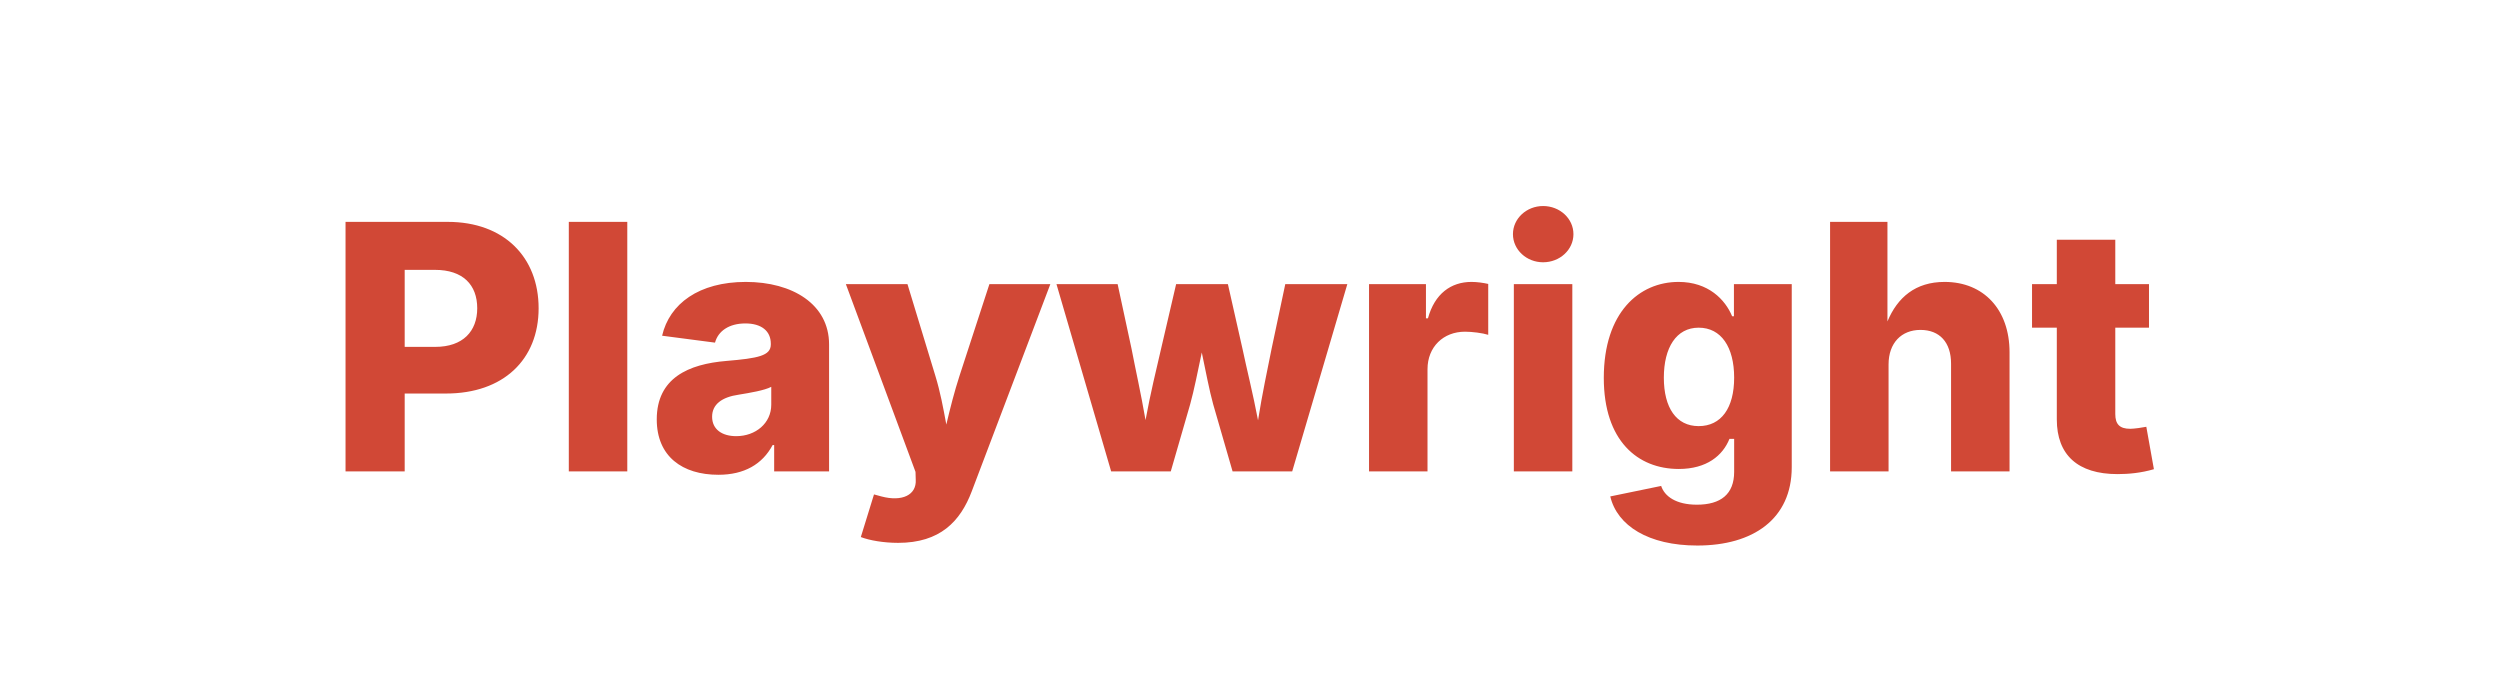
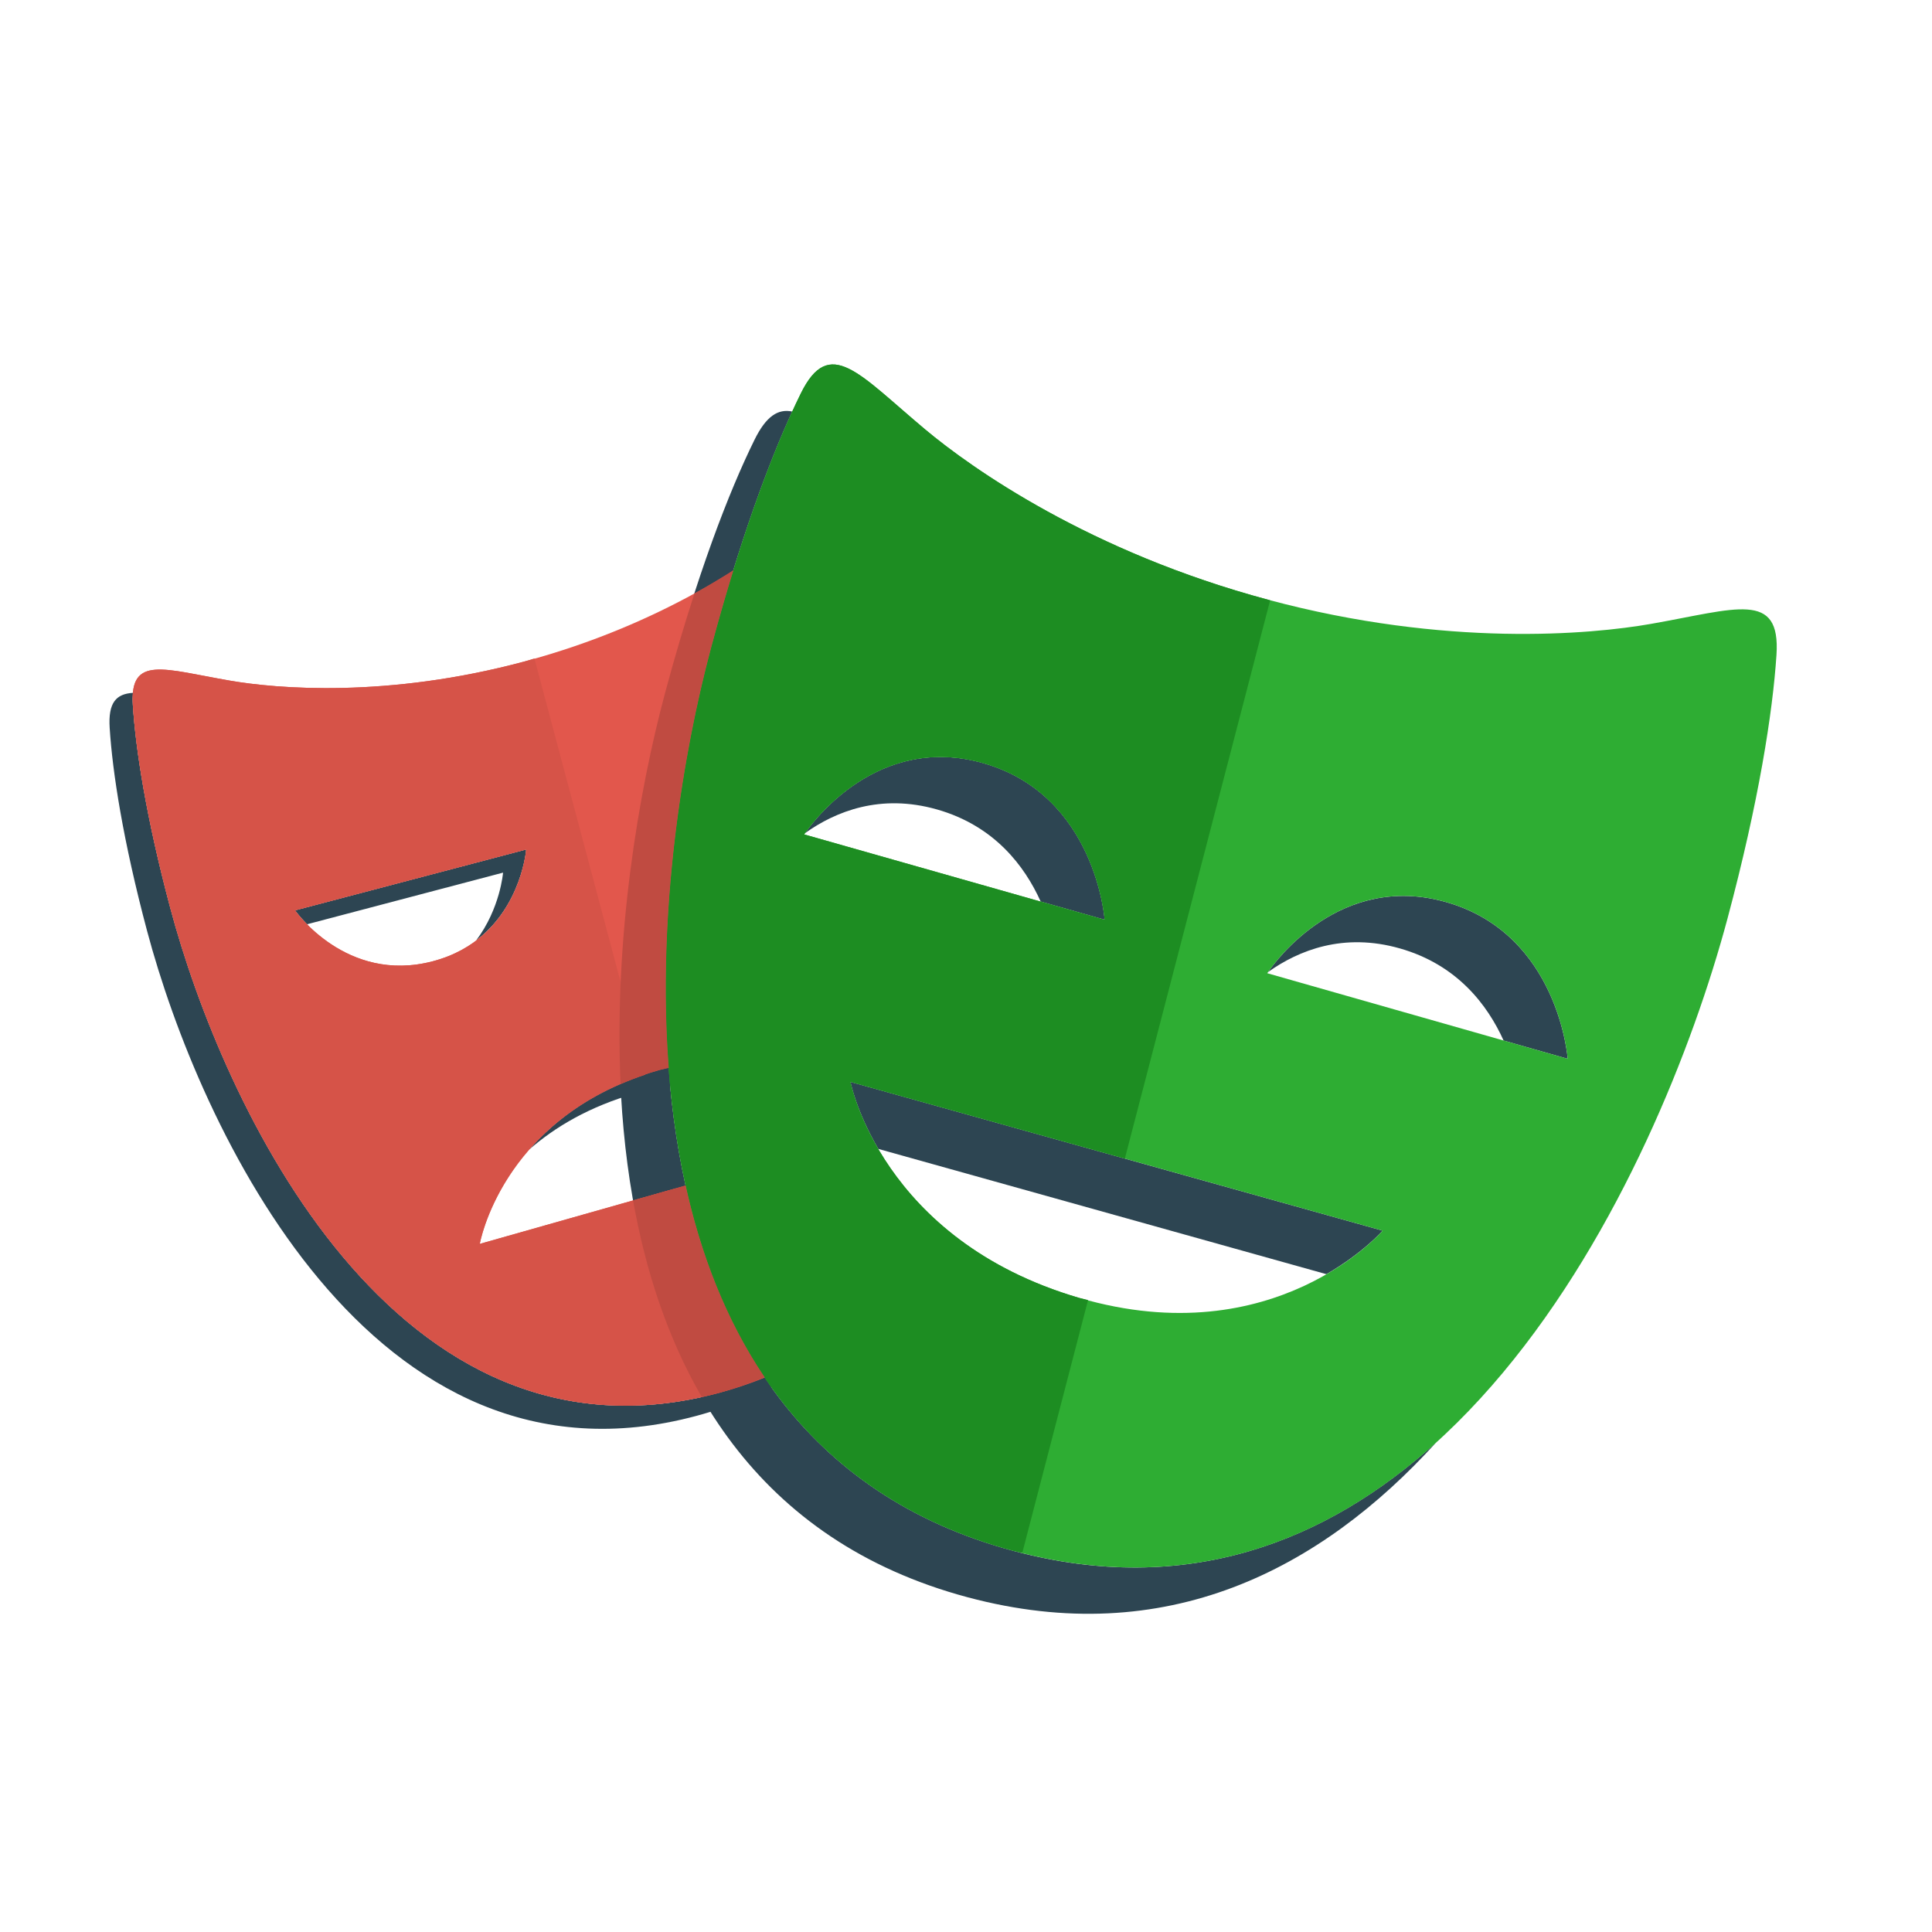
- <svg xmlns="http://www.w3.org/2000/svg" viewBox="0 0 175 48">
-   <text x="87" y="33" text-anchor="middle" font-family="Inter, Arial, sans-serif" font-weight="800" font-size="24" fill="#D14836">Playwright</text>
+ <svg xmlns="http://www.w3.org/2000/svg" width="400" height="400" viewBox="0 0 400 400" fill="none">
+   <path d="M136.444 221.556C123.558 225.213 115.104 231.625 109.535 238.032C114.869 233.364 122.014 229.08 131.652 226.348C141.51 223.554 149.92 223.574 156.869 224.915V219.481C150.941 218.939 144.145 219.371 136.444 221.556ZM108.946 175.876L61.09 188.484C61.09 188.484 61.962 189.716 63.577 191.36L104.153 180.668C104.153 180.668 103.578 188.077 98.585 194.705C108.03 187.559 108.946 175.876 108.946 175.876ZM149.005 288.347C81.658 306.486 46.027 228.438 35.24 187.928C30.256 169.229 28.08 155.067 27.5 145.928C27.438 144.979 27.466 144.179 27.534 143.446C24.04 143.657 22.367 145.473 22.708 150.721C23.288 159.855 25.463 174.016 30.447 192.721C41.23 233.225 76.866 311.273 144.213 293.134C158.872 289.185 169.885 281.992 178.152 272.81C170.532 279.692 160.995 285.112 149.005 288.347ZM161.661 128.11V132.903H188.077C187.535 131.206 186.989 129.677 186.447 128.11H161.661Z" fill="#2D4552" />
+   <path d="M193.981 167.584C205.861 170.958 212.144 179.287 215.465 186.658L228.711 190.42C228.711 190.42 226.904 164.623 203.57 157.995C181.741 151.793 168.308 170.124 166.674 172.496C173.024 167.972 182.297 164.268 193.981 167.584ZM299.422 186.777C277.573 180.547 264.145 198.916 262.535 201.255C268.89 196.736 278.158 193.031 289.837 196.362C301.698 199.741 307.976 208.06 311.307 215.436L324.572 219.212C324.572 219.212 322.736 193.41 299.422 186.777ZM286.262 254.795L176.072 223.99C176.072 223.99 177.265 230.038 181.842 237.869L274.617 263.805C282.255 259.386 286.262 254.795 286.262 254.795ZM209.867 321.102C122.618 297.71 133.166 186.543 147.284 133.865C153.097 112.156 159.073 96.02 164.029 85.204C161.072 84.595 158.623 86.153 156.203 91.075C150.941 101.747 144.212 119.124 137.7 143.45C123.586 196.127 113.038 307.29 200.283 330.682C241.406 341.699 273.442 324.955 297.323 298.659C274.655 319.19 245.714 330.701 209.867 321.102Z" fill="#2D4552" />
+   <path d="M161.661 262.296V239.863L99.332 257.537C99.332 257.537 103.938 230.777 136.444 221.556C146.302 218.762 154.713 218.781 161.661 220.123V128.11H192.869C189.471 117.61 186.184 109.526 183.423 103.909C178.856 94.612 174.174 100.775 163.545 109.665C156.059 115.919 137.139 129.261 108.668 136.933C80.197 144.61 57.179 142.574 47.575 140.911C33.96 138.562 26.839 135.572 27.505 145.928C28.085 155.062 30.261 169.224 35.245 187.928C46.027 228.433 81.663 306.481 149.01 288.342C166.602 283.602 179.019 274.233 187.626 262.291H161.661V262.296ZM61.085 188.484L108.946 175.876C108.946 175.876 107.551 194.288 89.609 199.018C71.661 203.743 61.085 188.484 61.085 188.484Z" fill="#E2574C" />
+   <path d="M341.786 129.174C329.345 131.355 299.498 134.072 262.612 124.185C225.716 114.304 201.236 97.022 191.537 88.899C177.788 77.383 171.74 69.38 165.788 81.486C160.526 92.163 153.797 109.54 147.284 133.866C133.171 186.543 122.623 297.706 209.867 321.098C297.093 344.47 343.53 242.92 357.644 190.238C364.157 165.917 367.013 147.5 367.799 135.625C368.695 122.173 359.455 126.078 341.786 129.174ZM166.497 172.756C166.497 172.756 180.246 151.372 203.565 158C226.899 164.628 228.706 190.425 228.706 190.425L166.497 172.756ZM223.42 268.713C182.403 256.698 176.077 223.99 176.077 223.99L286.262 254.796C286.262 254.791 264.021 280.578 223.42 268.713ZM262.377 201.495C262.377 201.495 276.107 180.126 299.422 186.773C322.736 193.411 324.572 219.208 324.572 219.208L262.377 201.495Z" fill="#2EAD33" />
+   <path d="M139.88 246.04L99.332 257.532C99.332 257.532 103.737 232.44 133.607 222.496L110.647 136.33L108.663 136.933C80.192 144.611 57.174 142.574 47.57 140.911C33.955 138.563 26.834 135.572 27.5 145.929C28.08 155.063 30.256 169.224 35.24 187.929C46.023 228.433 81.658 306.481 149.005 288.342L150.989 287.719L139.88 246.04ZM61.085 188.485L108.946 175.876C108.946 175.876 107.551 194.288 89.609 199.018C71.662 203.743 61.085 188.485 61.085 188.485Z" fill="#D65348" />
+   <path d="M225.27 269.163L223.415 268.712C182.398 256.698 176.072 223.99 176.072 223.99L232.89 239.872L262.971 124.281L262.607 124.185C225.711 114.304 201.232 97.022 191.532 88.899C177.783 77.383 171.735 69.38 165.783 81.486C160.526 92.163 153.797 109.54 147.284 133.866C133.171 186.543 122.623 297.706 209.867 321.097L211.655 321.5L225.27 269.163ZM166.497 172.756C166.497 172.756 180.246 151.372 203.565 158C226.899 164.628 228.706 190.425 228.706 190.425L166.497 172.756Z" fill="#1D8D22" />
+   <path d="M141.946 245.451L131.072 248.537C133.641 263.019 138.169 276.917 145.276 289.195C146.513 288.922 147.74 288.687 149 288.342C152.302 287.451 155.364 286.348 158.312 285.145C150.371 273.361 145.118 259.789 141.946 245.451ZM137.7 143.451C132.112 164.307 127.113 194.326 128.489 224.436C130.952 223.367 133.554 222.371 136.444 221.551L138.457 221.101C136.003 188.939 141.308 156.165 147.284 133.866C148.799 128.225 150.318 122.978 151.832 118.085C149.393 119.637 146.767 121.228 143.776 122.867C141.759 129.093 139.722 135.898 137.7 143.451Z" fill="#C04B41" />
</svg>
